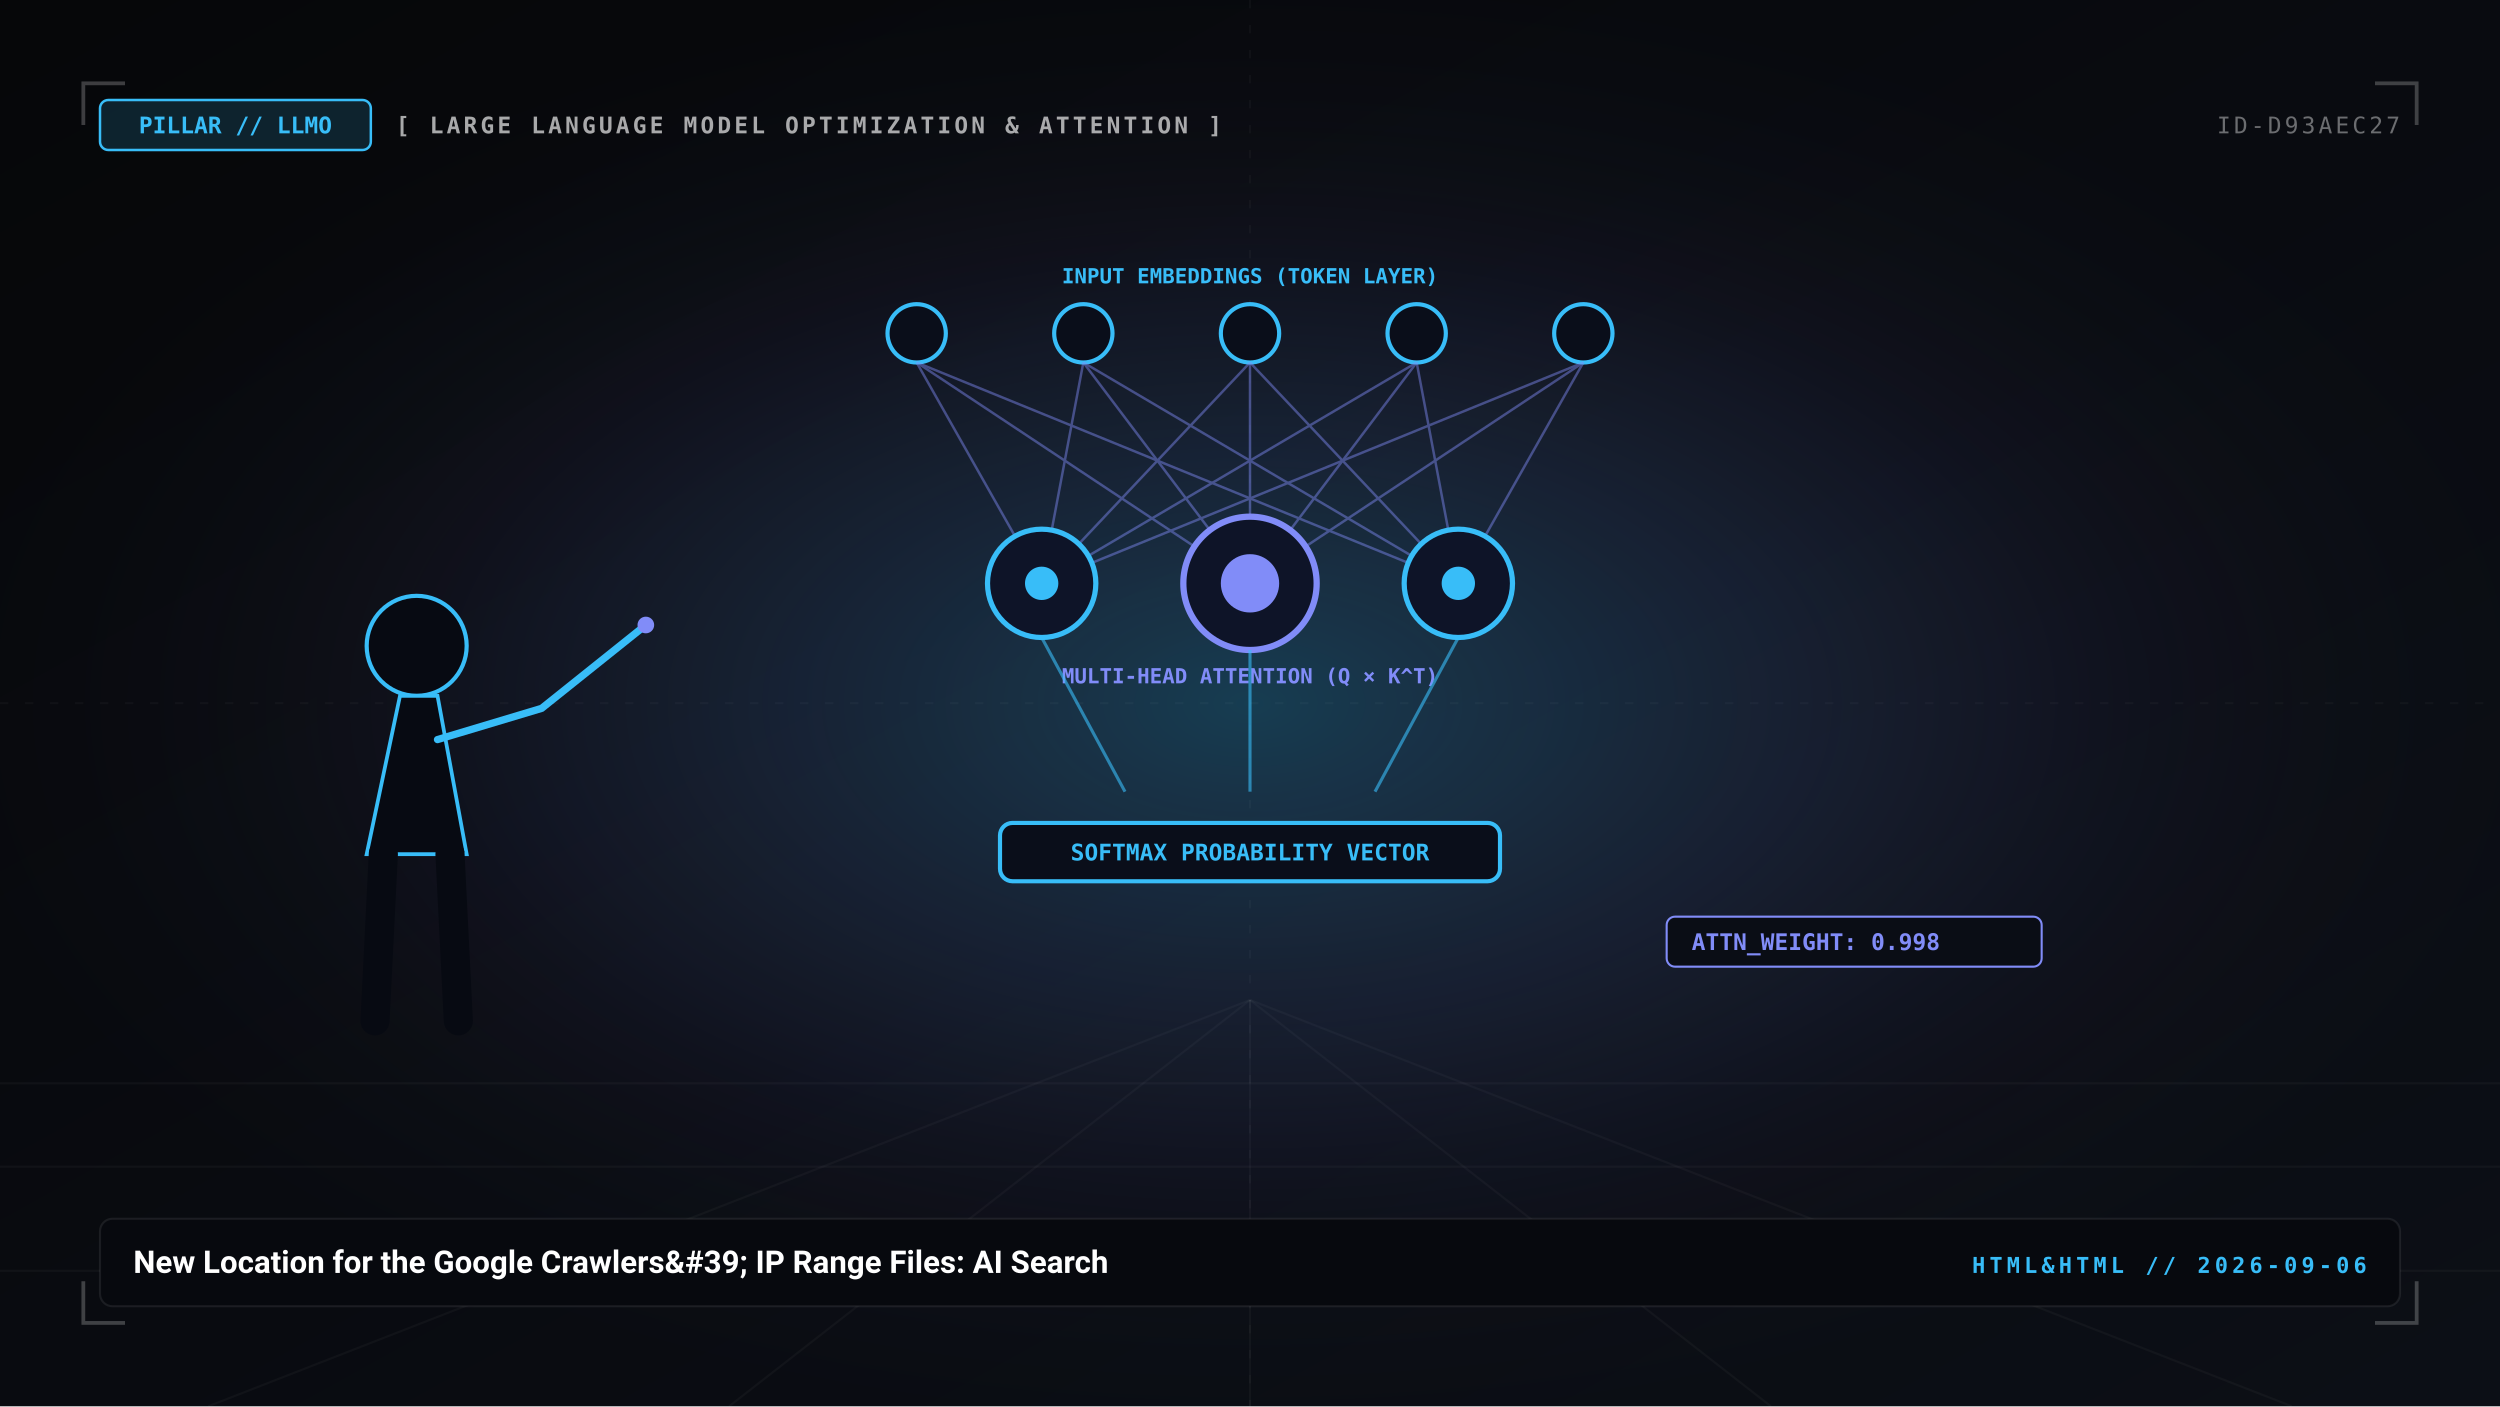
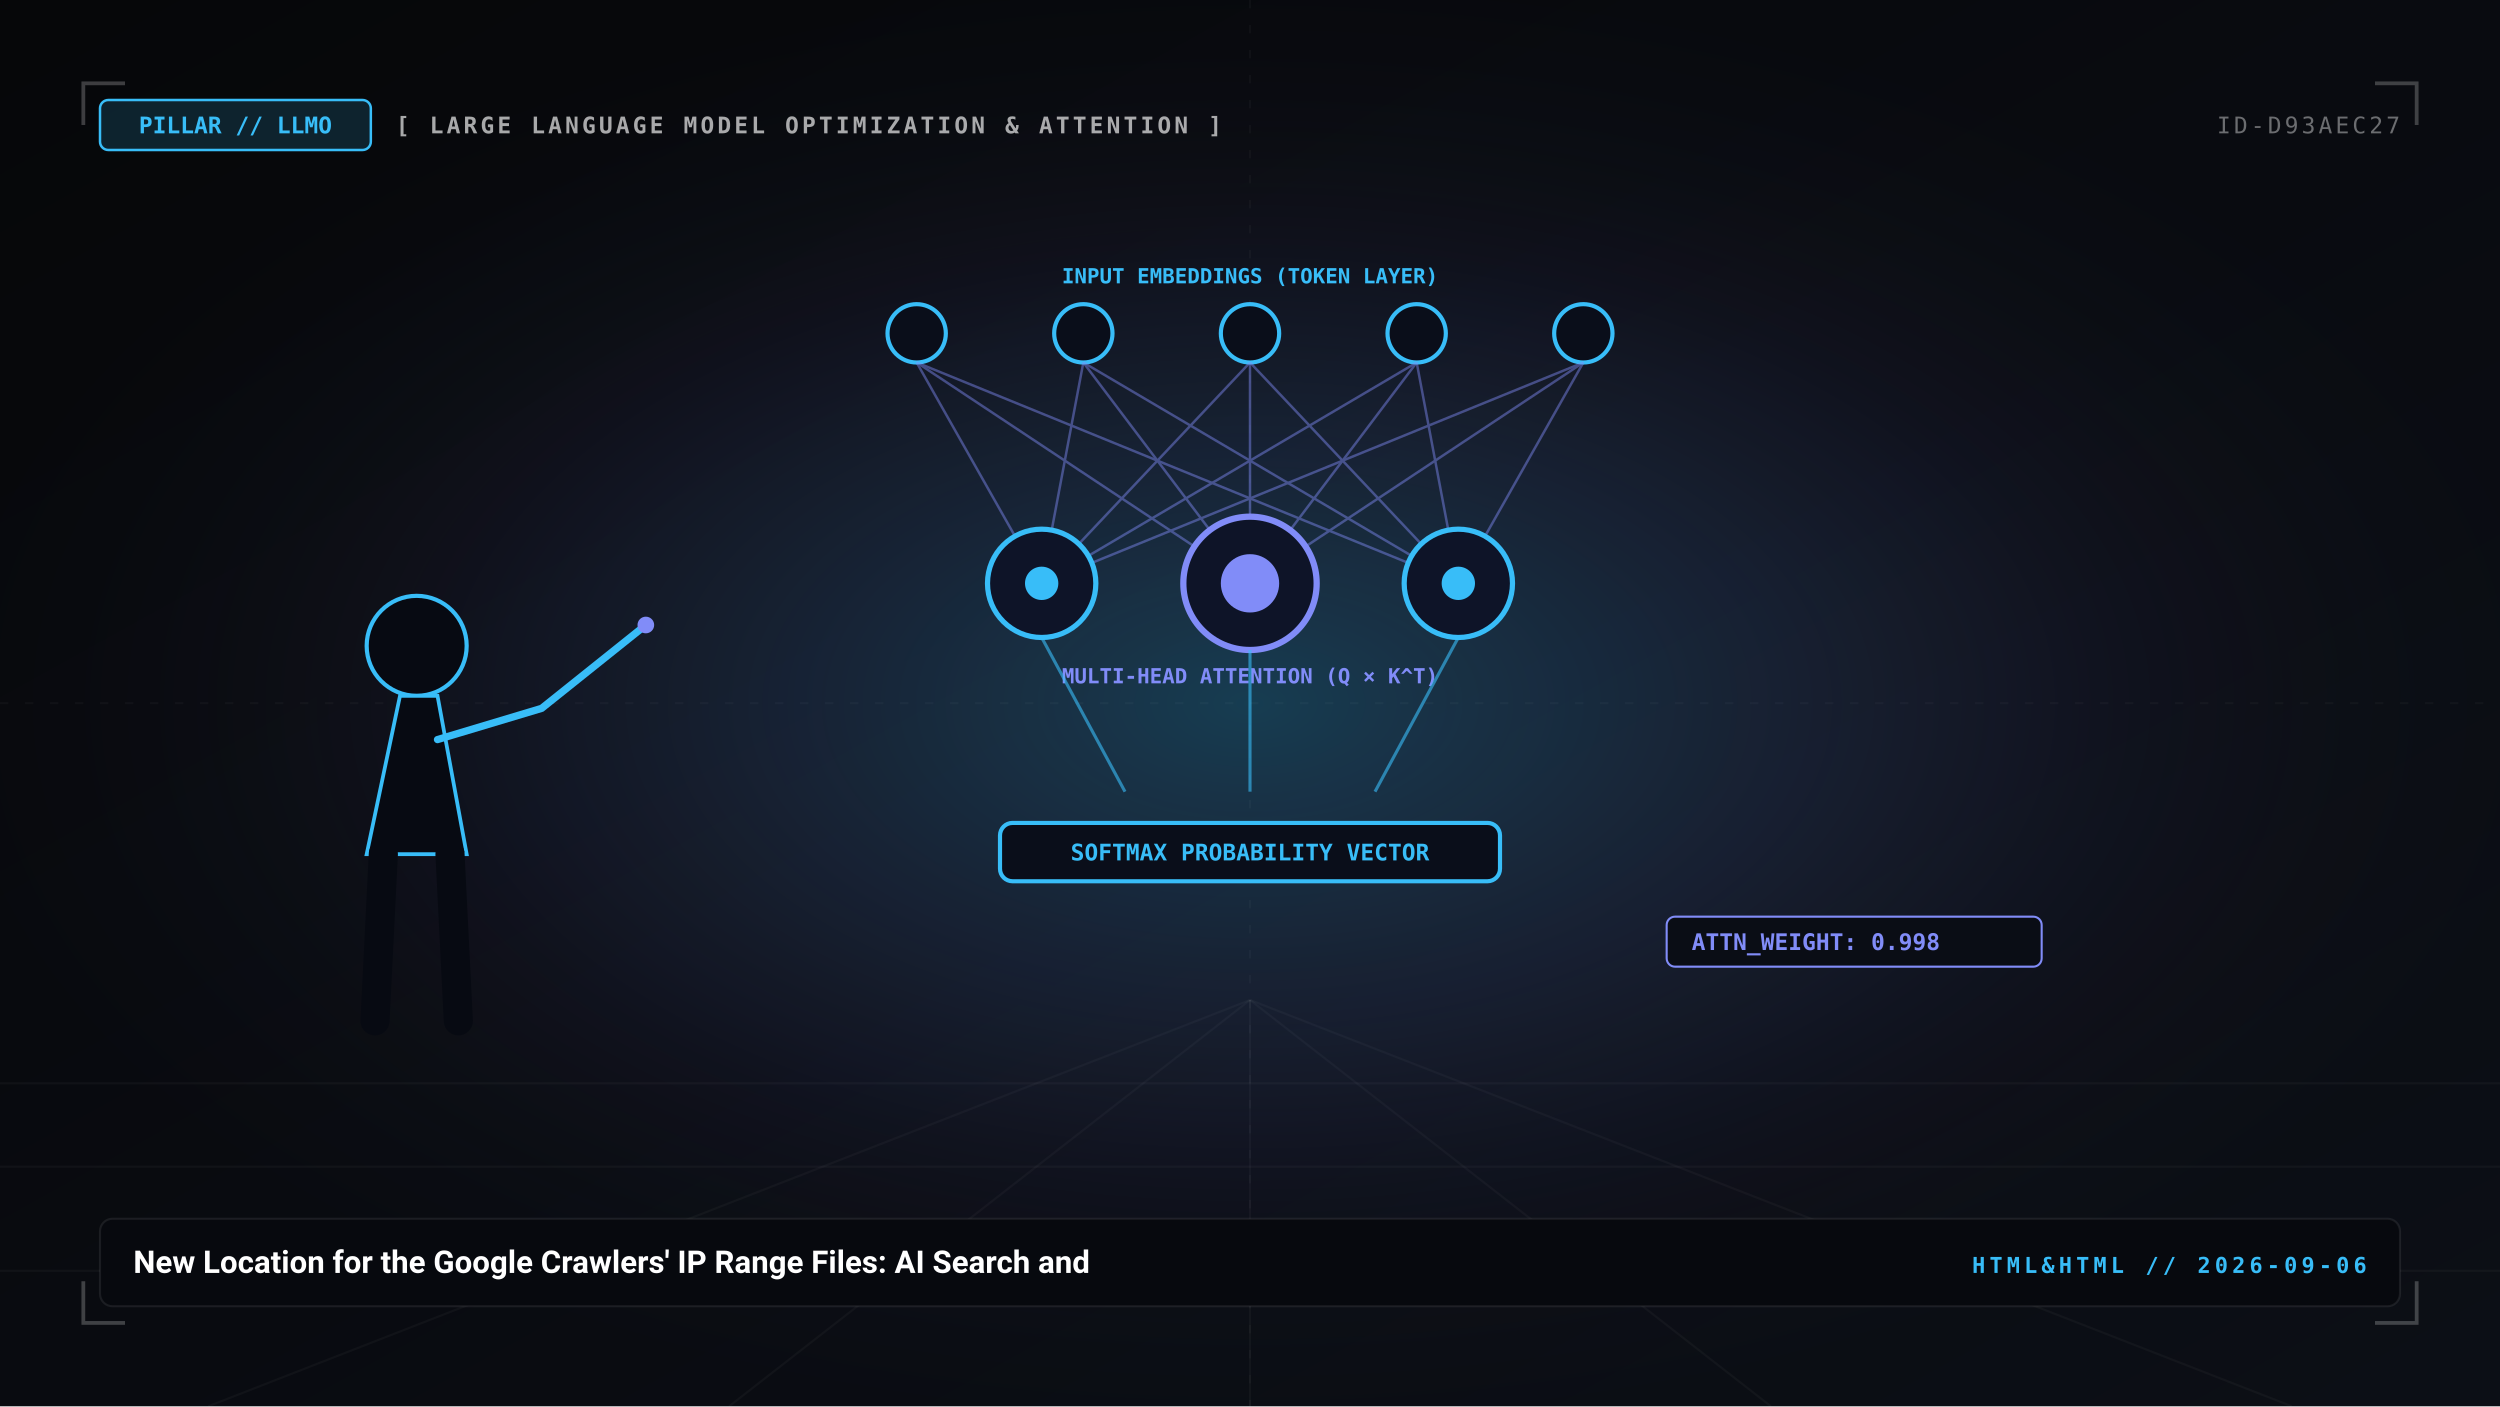
<svg xmlns="http://www.w3.org/2000/svg" viewBox="0 0 1200 675" width="1200" height="675" role="img" aria-labelledby="t-2026-03-01-new-location-for-the-google-crawlers-39-ip-range-f-9992b81200 d-2026-03-01-new-location-for-the-google-crawlers-39-ip-range-f-9992b81200">
  <defs>
    <linearGradient id="bg-2026-03-01-new-location-for-the-google-crawlers-39-ip-range-f-9992b81200" x1="0%" y1="0%" x2="100%" y2="100%">
      <stop offset="0%" stop-color="#060709" />
      <stop offset="50%" stop-color="#090B10" />
      <stop offset="100%" stop-color="#0C0F16" />
    </linearGradient>
    <radialGradient id="glow-2026-03-01-new-location-for-the-google-crawlers-39-ip-range-f-9992b81200" cx="50%" cy="50%" r="55%">
      <stop offset="0%" stop-color="#38BDF8" stop-opacity="0.28" />
      <stop offset="60%" stop-color="#818CF8" stop-opacity="0.06" />
      <stop offset="100%" stop-color="#060709" stop-opacity="0" />
    </radialGradient>
    <radialGradient id="radial-geo" cx="50%" cy="50%" r="50%">
      <stop offset="0%" stop-color="#38BDF8" stop-opacity="0.8" />
      <stop offset="100%" stop-color="#818CF8" stop-opacity="0.2" />
    </radialGradient>
    <linearGradient id="beam-seo" x1="0%" y1="0%" x2="0%" y2="100%">
      <stop offset="0%" stop-color="#38BDF8" stop-opacity="0.7" />
      <stop offset="100%" stop-color="#38BDF8" stop-opacity="0" />
    </linearGradient>
  </defs>
  <rect width="1200" height="675" fill="url(#bg-2026-03-01-new-location-for-the-google-crawlers-39-ip-range-f-9992b81200)" />
  <rect width="1200" height="675" fill="url(#glow-2026-03-01-new-location-for-the-google-crawlers-39-ip-range-f-9992b81200)" />
  <g stroke="rgba(255,255,255,0.035)" stroke-width="1">
    <line x1="0" y1="520" x2="1200" y2="520" />
    <line x1="0" y1="560" x2="1200" y2="560" />
    <line x1="0" y1="610" x2="1200" y2="610" />
    <line x1="600" y1="480" x2="100" y2="675" />
    <line x1="600" y1="480" x2="350" y2="675" />
    <line x1="600" y1="480" x2="600" y2="675" />
    <line x1="600" y1="480" x2="850" y2="675" />
    <line x1="600" y1="480" x2="1100" y2="675" />
  </g>
  <line x1="0" y1="337.5" x2="1200" y2="337.5" stroke="rgba(255,255,255,0.03)" stroke-width="1" stroke-dasharray="4 8" />
  <line x1="600" y1="0" x2="600" y2="675" stroke="rgba(255,255,255,0.03)" stroke-width="1" stroke-dasharray="4 8" />
  <g id="scene-llmo" transform="translate(0, 0)">
    <g transform="translate(600, 280)">
      <g transform="translate(0, -120)">
        <circle cx="-160" cy="0" r="14" fill="#0A0E1A" stroke="#38BDF8" stroke-width="2" />
        <circle cx="-80" cy="0" r="14" fill="#0A0E1A" stroke="#38BDF8" stroke-width="2" />
        <circle cx="0" cy="0" r="14" fill="#0A0E1A" stroke="#38BDF8" stroke-width="2" />
        <circle cx="80" cy="0" r="14" fill="#0A0E1A" stroke="#38BDF8" stroke-width="2" />
        <circle cx="160" cy="0" r="14" fill="#0A0E1A" stroke="#38BDF8" stroke-width="2" />
        <text x="0" y="-24" font-family="ui-monospace,Menlo,monospace" font-size="10" font-weight="800" text-anchor="middle" fill="#38BDF8">INPUT EMBEDDINGS (TOKEN LAYER)</text>
      </g>
      <g stroke="#818CF8" stroke-width="1.2" opacity="0.45">
        <line x1="-160" y1="-106" x2="-100" y2="0" />
        <line x1="-160" y1="-106" x2="0" y2="0" />
        <line x1="-160" y1="-106" x2="100" y2="0" />
        <line x1="-80" y1="-106" x2="-100" y2="0" />
        <line x1="-80" y1="-106" x2="0" y2="0" />
        <line x1="-80" y1="-106" x2="100" y2="0" />
        <line x1="0" y1="-106" x2="-100" y2="0" />
        <line x1="0" y1="-106" x2="0" y2="0" />
        <line x1="0" y1="-106" x2="100" y2="0" />
        <line x1="80" y1="-106" x2="-100" y2="0" />
        <line x1="80" y1="-106" x2="0" y2="0" />
        <line x1="80" y1="-106" x2="100" y2="0" />
        <line x1="160" y1="-106" x2="-100" y2="0" />
        <line x1="160" y1="-106" x2="0" y2="0" />
        <line x1="160" y1="-106" x2="100" y2="0" />
      </g>
      <g transform="translate(0, 0)">
        <circle cx="-100" cy="0" r="26" fill="#0E1428" stroke="#38BDF8" stroke-width="2.5" />
        <circle cx="-100" cy="0" r="8" fill="#38BDF8" />
        <circle cx="0" cy="0" r="32" fill="#0E1428" stroke="#818CF8" stroke-width="3" />
        <circle cx="0" cy="0" r="14" fill="#818CF8" />
        <circle cx="100" cy="0" r="26" fill="#0E1428" stroke="#38BDF8" stroke-width="2.5" />
        <circle cx="100" cy="0" r="8" fill="#38BDF8" />
        <text x="0" y="48" font-family="ui-monospace,Menlo,monospace" font-size="10" font-weight="800" text-anchor="middle" fill="#818CF8">MULTI-HEAD ATTENTION (Q × K^T)</text>
      </g>
      <g stroke="#38BDF8" stroke-width="1.5" opacity="0.6">
        <line x1="-100" y1="26" x2="-60" y2="100" />
        <line x1="0" y1="32" x2="0" y2="100" />
        <line x1="100" y1="26" x2="60" y2="100" />
      </g>
      <g transform="translate(0, 115)">
        <rect x="-120" y="0" width="240" height="28" rx="6" fill="#0A0E1A" stroke="#38BDF8" stroke-width="2" />
        <text x="0" y="18" font-family="ui-monospace,Menlo,monospace" font-size="11" font-weight="900" text-anchor="middle" fill="#38BDF8">SOFTMAX PROBABILITY VECTOR</text>
      </g>
    </g>
    <g transform="translate(200, 310)">
      <circle cx="0" cy="0" r="24" fill="#070A12" stroke="#38BDF8" stroke-width="2" />
      <path d="M-8,24 L-24,100 L24,100 L10,24 Z" fill="#070A12" stroke="#38BDF8" stroke-width="1.8" />
      <path d="M10,45 L60,30 L110,-10" fill="none" stroke="#38BDF8" stroke-width="3.5" stroke-linecap="round" />
      <circle cx="110" cy="-10" r="4" fill="#818CF8" />
      <path d="M-16,100 L-20,180 M16,100 L20,180" stroke="#070A12" stroke-width="14" stroke-linecap="round" />
    </g>
    <g font-family="ui-monospace,Menlo,monospace" font-size="11" font-weight="700">
      <rect x="800" y="440" width="180" height="24" rx="4" fill="#0A0D15" stroke="#818CF8" stroke-width="1" />
      <text x="812" y="456" fill="#818CF8">ATTN_WEIGHT: 0.998</text>
    </g>
  </g>
  <path d="M40 60 V40 H60 M1140 40 H1160 V60 M1160 615 V635 H1140 M60 635 H40 V615" stroke="rgba(255,255,255,0.22)" stroke-width="1.8" fill="none" />
  <rect x="48" y="48" width="130" height="24" rx="4" fill="#38BDF8" fill-opacity="0.15" stroke="#38BDF8" stroke-width="1.2" />
  <text x="113" y="64" font-family="ui-monospace,Menlo,monospace" font-size="11" font-weight="900" text-anchor="middle" fill="#38BDF8">PILLAR // LLMO</text>
  <text x="190" y="64" font-family="ui-monospace,Menlo,monospace" font-size="11" font-weight="700" letter-spacing="1.5" fill="rgba(255,255,255,0.65)">[ LARGE LANGUAGE MODEL OPTIMIZATION &amp; ATTENTION ]</text>
  <text x="1152" y="64" font-family="ui-monospace,Menlo,monospace" font-size="11" text-anchor="end" letter-spacing="1.5" fill="rgba(255,255,255,0.4)">ID-D93AEC27</text>
  <rect x="48" y="585" width="1104" height="42" rx="6" fill="#07090E" stroke="rgba(255,255,255,0.08)" stroke-width="1" />
-   <text x="64" y="611" font-family="-apple-system,BlinkMacSystemFont,Segoe UI,Roboto,sans-serif" font-size="15" font-weight="700" fill="#FFFFFF">New Location for the Google Crawlers&amp;#39; IP Range Files: AI Search </text>
+   <text x="64" y="611" font-family="-apple-system,BlinkMacSystemFont,Segoe UI,Roboto,sans-serif" font-size="15" font-weight="700" fill="#FFFFFF">New Location for the Google Crawlers' IP Range Files: AI Search and</text>
  <text x="1136" y="611" font-family="ui-monospace,Menlo,monospace" font-size="10.5" font-weight="700" text-anchor="end" letter-spacing="2" fill="#38BDF8">HTML&amp;HTML // 2026-09-06</text>
</svg>
